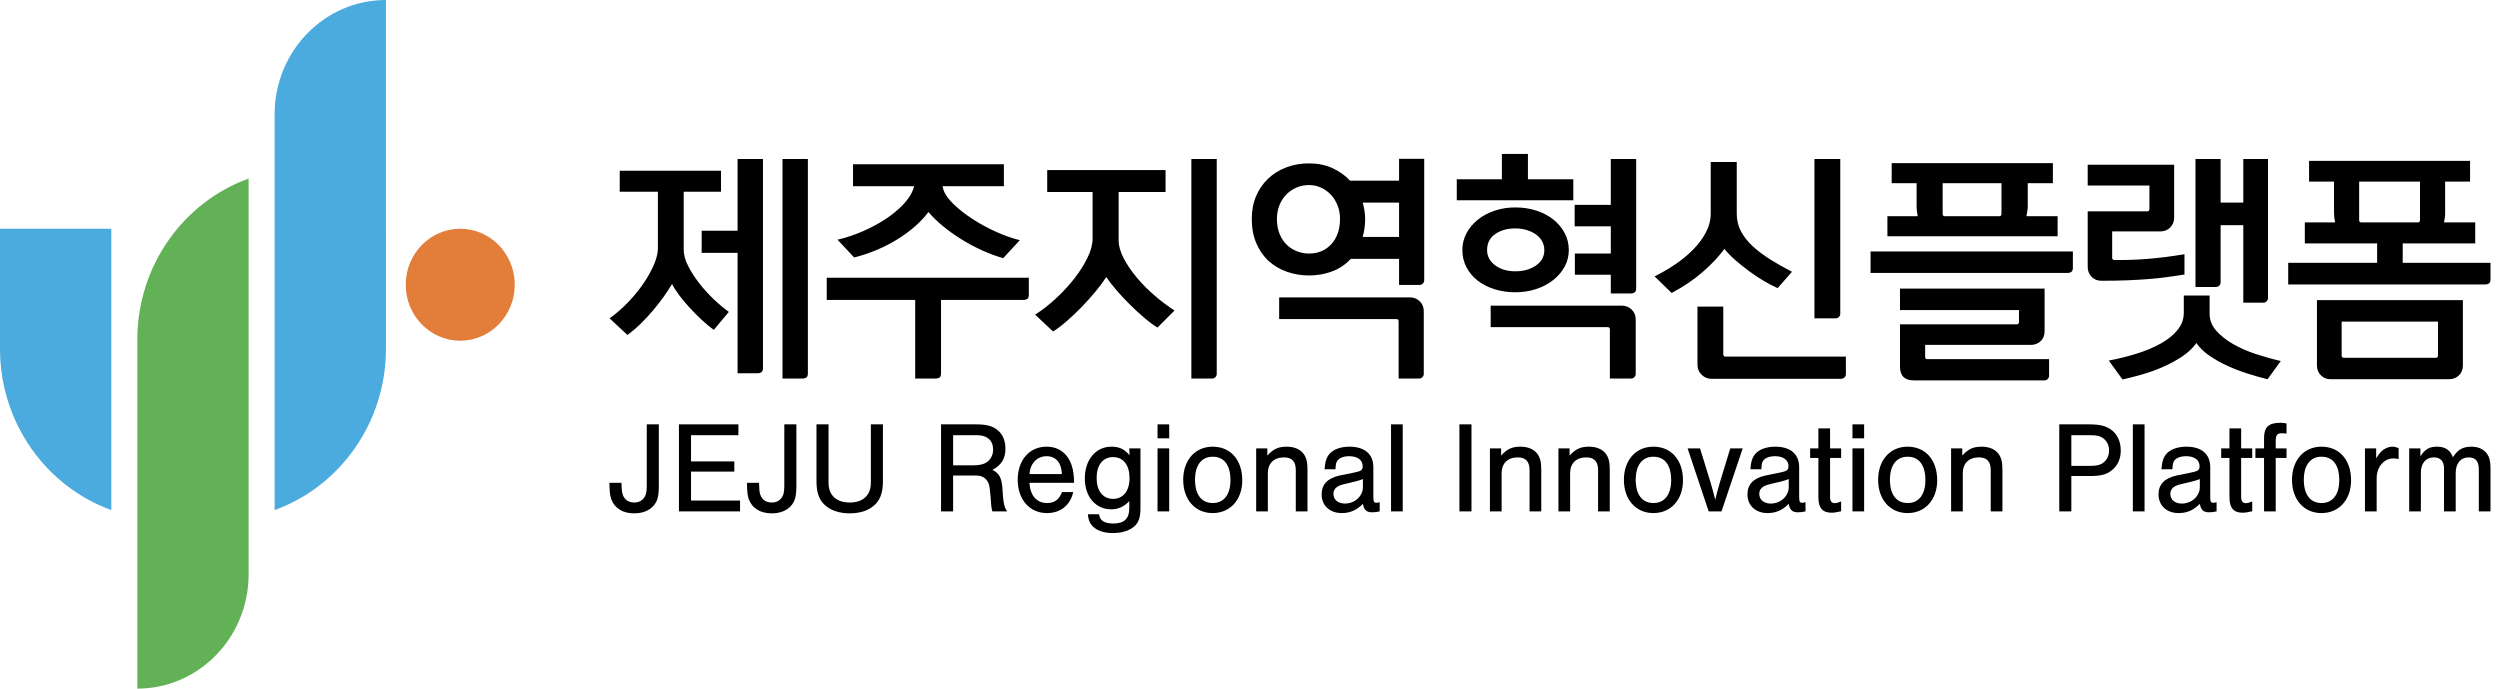
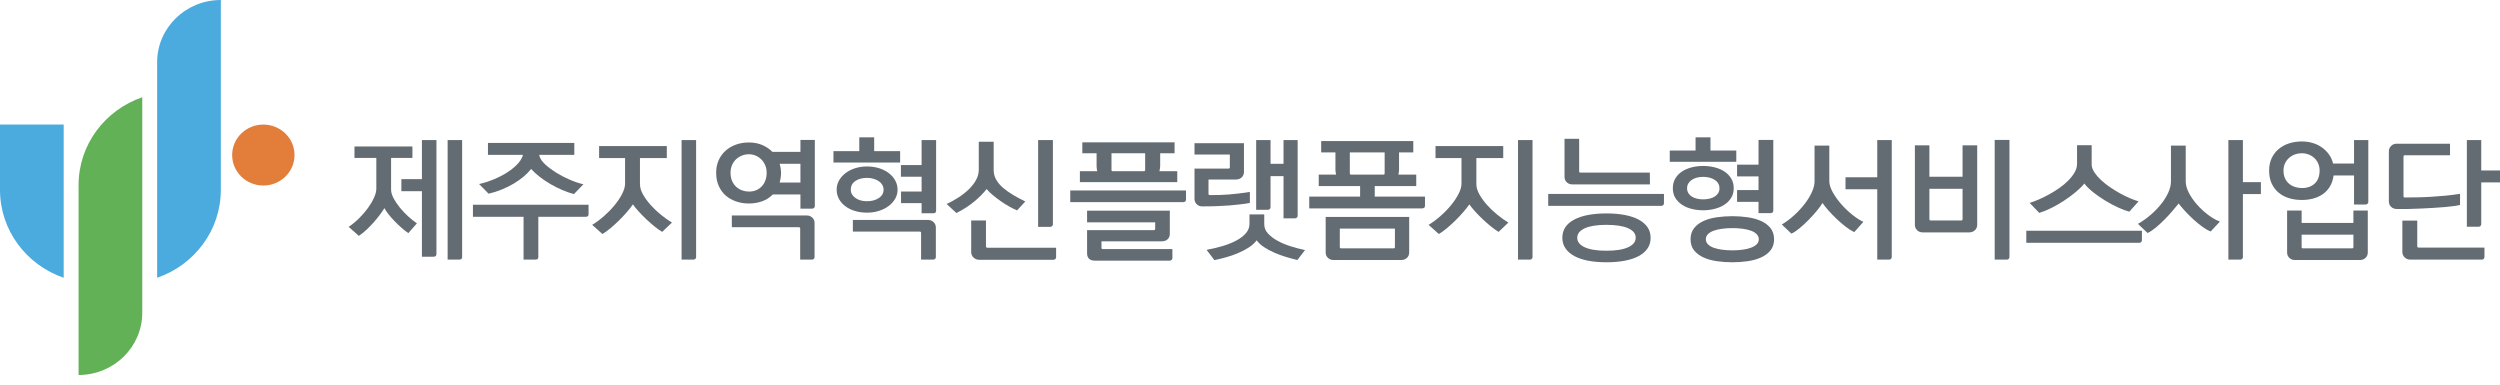
- <svg xmlns="http://www.w3.org/2000/svg" width="167" height="46" viewBox="0 0 167 46" fill="none">
-   <path d="M0 15.28V23.294C0 28.276 3.106 32.51 7.436 34.073V15.28H0Z" fill="#4BABDF" />
-   <path d="M25.78 0C21.674 0 18.344 3.42 18.344 7.638V34.073C22.675 32.51 25.781 28.276 25.781 23.294L25.78 0Z" fill="#4BABDF" />
-   <path d="M9.172 46C13.279 46 16.608 42.58 16.608 38.362V11.927C12.278 13.489 9.172 17.724 9.172 22.706L9.172 46Z" fill="#63B157" />
-   <path d="M30.744 22.759C32.755 22.759 34.385 21.085 34.385 19.02C34.385 16.954 32.755 15.28 30.744 15.28C28.733 15.28 27.103 16.954 27.103 19.02C27.103 21.085 28.733 22.759 30.744 22.759Z" fill="#E27E3A" />
-   <path d="M44.01 28.347V32.47C44.01 33.15 43.917 33.499 43.645 33.795C43.357 34.118 42.907 34.292 42.364 34.292C41.6 34.292 41.049 33.952 40.828 33.333C40.743 33.089 40.718 32.819 40.709 32.252H41.515C41.524 32.67 41.541 32.863 41.6 33.045C41.719 33.386 41.991 33.568 42.364 33.568C42.636 33.568 42.864 33.464 43 33.281C43.153 33.089 43.204 32.863 43.204 32.453V28.347H44.01Z" fill="black" />
-   <path d="M49.325 29.071H46.16V30.823H49.053V31.503H46.16V33.437H49.435V34.161H45.353V28.347H49.325V29.071Z" fill="black" />
-   <path d="M53.198 28.347V32.47C53.198 33.15 53.104 33.499 52.833 33.795C52.545 34.118 52.095 34.292 51.551 34.292C50.788 34.292 50.236 33.952 50.015 33.333C49.931 33.089 49.905 32.819 49.897 32.252H50.703C50.712 32.67 50.728 32.863 50.788 33.045C50.907 33.386 51.178 33.568 51.551 33.568C51.823 33.568 52.052 33.464 52.188 33.281C52.341 33.089 52.392 32.863 52.392 32.453V28.347H53.198Z" fill="black" />
-   <path d="M58.979 28.347V32.148C58.979 32.863 58.826 33.324 58.478 33.681C58.08 34.083 57.486 34.292 56.764 34.292C56.035 34.292 55.44 34.083 55.041 33.681C54.693 33.324 54.541 32.863 54.541 32.148V28.347H55.347V32.261C55.347 33.08 55.873 33.568 56.764 33.568C57.647 33.568 58.173 33.08 58.173 32.261V28.347H58.979Z" fill="black" />
-   <path d="M63.668 34.161H62.862V28.347H65.17C65.909 28.347 66.299 28.452 66.647 28.74C66.986 29.019 67.164 29.446 67.164 29.969C67.164 30.631 66.893 31.076 66.29 31.389C66.74 31.599 66.918 31.93 66.961 32.618L66.995 33.107C67.037 33.664 67.105 33.917 67.275 34.161H66.29C66.222 33.917 66.206 33.786 66.163 33.107L66.12 32.679C66.07 32.087 65.747 31.764 65.213 31.764H63.668V34.161ZM65.018 31.085C65.45 31.085 65.747 31.006 65.968 30.84C66.197 30.666 66.341 30.361 66.341 30.03C66.341 29.428 65.942 29.071 65.281 29.071H63.668V31.085H65.018Z" fill="black" />
-   <path d="M68.764 32.252C68.823 33.115 69.247 33.603 69.952 33.603C70.435 33.603 70.758 33.368 70.944 32.871H71.691C71.496 33.751 70.843 34.274 69.934 34.274C68.78 34.274 67.983 33.368 67.983 32.052C67.983 30.736 68.764 29.838 69.909 29.838C70.724 29.838 71.318 30.283 71.589 31.093C71.691 31.407 71.742 31.747 71.751 32.252H68.764ZM70.936 31.668C70.902 30.901 70.529 30.474 69.909 30.474C69.273 30.474 68.814 30.962 68.772 31.668H70.936Z" fill="black" />
-   <path d="M76.183 29.951V33.995C76.183 34.553 76.056 34.92 75.767 35.164C75.445 35.451 74.944 35.608 74.333 35.608C73.73 35.608 73.255 35.443 72.967 35.129C72.789 34.937 72.703 34.727 72.669 34.353H73.416C73.459 34.762 73.773 34.971 74.358 34.971C75.097 34.971 75.436 34.649 75.436 33.952V33.472C75.105 33.839 74.698 34.022 74.223 34.022C73.187 34.022 72.466 33.176 72.466 31.965C72.466 30.71 73.196 29.838 74.24 29.838C74.774 29.838 75.113 30.004 75.453 30.413L75.436 29.951H76.183ZM73.255 31.93C73.255 32.793 73.671 33.324 74.358 33.324C75.029 33.324 75.453 32.793 75.453 31.947C75.453 31.067 75.046 30.535 74.35 30.535C73.671 30.535 73.255 31.067 73.255 31.93Z" fill="black" />
-   <path d="M78.103 29.28H77.323V28.347H78.103V29.28ZM78.103 34.161H77.323V29.951H78.103V34.161Z" fill="black" />
-   <path d="M82.984 32.087C82.984 33.377 82.178 34.274 81.007 34.274C79.836 34.274 79.038 33.377 79.038 32.052C79.038 30.736 79.836 29.838 81.007 29.838C82.204 29.838 82.984 30.727 82.984 32.087ZM79.828 32.052C79.828 33.037 80.26 33.603 81.016 33.603C81.754 33.603 82.195 33.037 82.195 32.078C82.195 31.067 81.771 30.509 81.007 30.509C80.26 30.509 79.828 31.076 79.828 32.052Z" fill="black" />
-   <path d="M84.658 29.951V30.431C85.066 29.986 85.397 29.838 85.957 29.838C86.441 29.838 86.84 30.004 87.068 30.3C87.264 30.562 87.34 30.858 87.34 31.346V34.161H86.559V31.407C86.559 30.832 86.305 30.553 85.77 30.553C85.1 30.553 84.692 30.954 84.692 31.608V34.161H83.912V29.951H84.658Z" fill="black" />
-   <path d="M88.48 31.346C88.514 30.849 88.607 30.553 88.811 30.318C89.074 30.012 89.566 29.838 90.143 29.838C91.162 29.838 91.739 30.335 91.739 31.206V33.185C91.739 33.516 91.781 33.586 91.959 33.586C92.027 33.586 92.07 33.577 92.163 33.542V34.161C91.976 34.205 91.815 34.222 91.654 34.222C91.281 34.222 91.111 34.057 91.043 33.656C90.627 34.083 90.177 34.274 89.626 34.274C88.828 34.274 88.285 33.769 88.285 33.028C88.285 32.348 88.692 31.93 89.524 31.756L90.432 31.573C90.924 31.477 91.026 31.398 91.026 31.137C91.026 30.727 90.678 30.474 90.126 30.474C89.727 30.474 89.414 30.605 89.303 30.832C89.244 30.945 89.227 31.041 89.21 31.346H88.48ZM91.043 32C90.899 32.061 90.763 32.104 90.559 32.157L89.761 32.348C89.286 32.461 89.074 32.662 89.074 32.993C89.074 33.377 89.38 33.638 89.838 33.638C90.5 33.638 91.043 33.142 91.043 32.54V32Z" fill="black" />
-   <path d="M93.702 34.161H92.921V28.347H93.702V34.161Z" fill="black" />
-   <path d="M98.295 34.161H97.489V28.347H98.295V34.161Z" fill="black" />
-   <path d="M100.274 29.951V30.431C100.681 29.986 101.012 29.838 101.572 29.838C102.056 29.838 102.455 30.004 102.684 30.3C102.879 30.562 102.956 30.858 102.956 31.346V34.161H102.175V31.407C102.175 30.832 101.92 30.553 101.386 30.553C100.715 30.553 100.308 30.954 100.308 31.608V34.161H99.527V29.951H100.274Z" fill="black" />
-   <path d="M104.85 29.951V30.431C105.258 29.986 105.589 29.838 106.149 29.838C106.633 29.838 107.031 30.004 107.26 30.3C107.456 30.562 107.532 30.858 107.532 31.346V34.161H106.751V31.407C106.751 30.832 106.497 30.553 105.962 30.553C105.292 30.553 104.884 30.954 104.884 31.608V34.161H104.104V29.951H104.85Z" fill="black" />
-   <path d="M112.423 32.087C112.423 33.377 111.617 34.274 110.445 34.274C109.275 34.274 108.477 33.377 108.477 32.052C108.477 30.736 109.275 29.838 110.445 29.838C111.642 29.838 112.423 30.727 112.423 32.087ZM109.266 32.052C109.266 33.037 109.699 33.603 110.454 33.603C111.192 33.603 111.633 33.037 111.633 32.078C111.633 31.067 111.209 30.509 110.445 30.509C109.699 30.509 109.266 31.076 109.266 32.052Z" fill="black" />
-   <path d="M114.14 34.161L112.731 29.951H113.563L114.259 32.209C114.343 32.479 114.479 32.993 114.581 33.386C114.59 33.324 114.607 33.255 114.624 33.211L114.7 32.898C114.717 32.828 114.853 32.357 114.887 32.226L115.583 29.951H116.414L114.997 34.161H114.14Z" fill="black" />
-   <path d="M116.925 31.346C116.959 30.849 117.053 30.553 117.256 30.318C117.519 30.012 118.012 29.838 118.589 29.838C119.607 29.838 120.184 30.335 120.184 31.206V33.185C120.184 33.516 120.226 33.586 120.405 33.586C120.472 33.586 120.515 33.577 120.608 33.542V34.161C120.422 34.205 120.26 34.222 120.099 34.222C119.726 34.222 119.556 34.057 119.488 33.656C119.072 34.083 118.623 34.274 118.071 34.274C117.273 34.274 116.73 33.769 116.73 33.028C116.73 32.348 117.137 31.93 117.969 31.756L118.877 31.573C119.369 31.477 119.471 31.398 119.471 31.137C119.471 30.727 119.123 30.474 118.572 30.474C118.173 30.474 117.859 30.605 117.748 30.832C117.689 30.945 117.672 31.041 117.655 31.346H116.925ZM119.488 32C119.344 32.061 119.208 32.104 119.004 32.157L118.207 32.348C117.732 32.461 117.519 32.662 117.519 32.993C117.519 33.377 117.825 33.638 118.283 33.638C118.945 33.638 119.488 33.142 119.488 32.54V32Z" fill="black" />
-   <path d="M122.987 30.588H122.249V33.228C122.249 33.472 122.359 33.612 122.554 33.612C122.665 33.612 122.775 33.586 122.987 33.499V34.153C122.648 34.231 122.521 34.248 122.334 34.248C121.749 34.248 121.468 33.926 121.468 33.228V30.588H120.917V29.951H121.468V28.618H122.249V29.951H122.987V30.588Z" fill="black" />
-   <path d="M124.524 29.28H123.744V28.347H124.524V29.28ZM124.524 34.161H123.744V29.951H124.524V34.161Z" fill="black" />
-   <path d="M129.405 32.087C129.405 33.377 128.599 34.274 127.428 34.274C126.257 34.274 125.459 33.377 125.459 32.052C125.459 30.736 126.257 29.838 127.428 29.838C128.624 29.838 129.405 30.727 129.405 32.087ZM126.248 32.052C126.248 33.037 126.681 33.603 127.436 33.603C128.174 33.603 128.616 33.037 128.616 32.078C128.616 31.067 128.192 30.509 127.428 30.509C126.681 30.509 126.248 31.076 126.248 32.052Z" fill="black" />
-   <path d="M131.08 29.951V30.431C131.487 29.986 131.818 29.838 132.378 29.838C132.861 29.838 133.26 30.004 133.49 30.3C133.685 30.562 133.761 30.858 133.761 31.346V34.161H132.981V31.407C132.981 30.832 132.726 30.553 132.191 30.553C131.521 30.553 131.114 30.954 131.114 31.608V34.161H130.333V29.951H131.08Z" fill="black" />
-   <path d="M138.365 34.161H137.559V28.347H139.544C140.299 28.347 140.732 28.461 141.105 28.766C141.462 29.062 141.666 29.533 141.666 30.091C141.666 30.622 141.487 31.041 141.139 31.355C140.775 31.686 140.376 31.799 139.604 31.799H138.365V34.161ZM139.663 31.119C140.096 31.119 140.367 31.041 140.571 30.849C140.775 30.666 140.885 30.396 140.885 30.091C140.885 29.795 140.775 29.524 140.571 29.341C140.367 29.149 140.096 29.071 139.663 29.071H138.365V31.119H139.663Z" fill="black" />
-   <path d="M143.256 34.161H142.475V28.347H143.256V34.161Z" fill="black" />
-   <path d="M144.385 31.346C144.419 30.849 144.513 30.553 144.716 30.318C144.979 30.012 145.472 29.838 146.049 29.838C147.067 29.838 147.644 30.335 147.644 31.206V33.185C147.644 33.516 147.687 33.586 147.865 33.586C147.933 33.586 147.975 33.577 148.068 33.542V34.161C147.882 34.205 147.721 34.222 147.559 34.222C147.186 34.222 147.016 34.057 146.948 33.656C146.533 34.083 146.083 34.274 145.531 34.274C144.734 34.274 144.19 33.769 144.19 33.028C144.19 32.348 144.598 31.93 145.429 31.756L146.337 31.573C146.829 31.477 146.931 31.398 146.931 31.137C146.931 30.727 146.583 30.474 146.032 30.474C145.633 30.474 145.319 30.605 145.209 30.832C145.149 30.945 145.132 31.041 145.115 31.346H144.385ZM146.948 32C146.804 32.061 146.668 32.104 146.465 32.157L145.667 32.348C145.191 32.461 144.979 32.662 144.979 32.993C144.979 33.377 145.285 33.638 145.743 33.638C146.405 33.638 146.948 33.142 146.948 32.54V32Z" fill="black" />
-   <path d="M150.448 30.588H149.709V33.228C149.709 33.472 149.819 33.612 150.015 33.612C150.125 33.612 150.235 33.586 150.448 33.499V34.153C150.108 34.231 149.981 34.248 149.794 34.248C149.208 34.248 148.928 33.926 148.928 33.228V30.588H148.377V29.951H148.928V28.618H149.709V29.951H150.448V30.588Z" fill="black" />
-   <path d="M152.74 30.588H152.018V34.161H151.238V30.588H150.661V29.951H151.238V29.263C151.238 28.531 151.543 28.243 152.324 28.243C152.46 28.243 152.553 28.252 152.74 28.287V28.966C152.604 28.949 152.536 28.94 152.443 28.94C152.103 28.94 152.018 29.054 152.018 29.516V29.951H152.74V30.588Z" fill="black" />
-   <path d="M157.052 32.087C157.052 33.377 156.246 34.274 155.075 34.274C153.904 34.274 153.106 33.377 153.106 32.052C153.106 30.736 153.904 29.838 155.075 29.838C156.272 29.838 157.052 30.727 157.052 32.087ZM153.895 32.052C153.895 33.037 154.328 33.603 155.083 33.603C155.822 33.603 156.263 33.037 156.263 32.078C156.263 31.067 155.839 30.509 155.075 30.509C154.328 30.509 153.895 31.076 153.895 32.052Z" fill="black" />
-   <path d="M158.727 29.951V30.614C158.888 30.37 158.956 30.274 159.066 30.169C159.253 29.969 159.55 29.838 159.796 29.838C159.949 29.838 160.093 29.873 160.229 29.943V30.666C160.067 30.631 159.983 30.623 159.872 30.623C159.244 30.623 158.761 31.198 158.761 31.947V34.161H157.98V29.951H158.727Z" fill="black" />
-   <path d="M161.681 29.951V30.483C161.995 30.004 162.284 29.838 162.793 29.838C163.336 29.838 163.667 30.056 163.854 30.544C164.177 30.039 164.516 29.838 165.093 29.838C165.526 29.838 165.899 29.995 166.103 30.274C166.289 30.509 166.366 30.814 166.366 31.302V34.161H165.585V31.364C165.585 30.814 165.365 30.553 164.906 30.553C164.372 30.553 164.041 30.954 164.041 31.599V34.161H163.26V31.294C163.26 30.814 163.022 30.553 162.581 30.553C162.055 30.553 161.715 30.945 161.715 31.555V34.161H160.935V29.951H161.681Z" fill="black" />
-   <path d="M45.672 12.808V16.691C45.672 17.019 45.769 17.376 45.965 17.761C46.16 18.146 46.404 18.529 46.7 18.909C46.994 19.289 47.319 19.648 47.675 19.987C48.029 20.326 48.367 20.608 48.686 20.835L47.682 22.036C47.412 21.841 47.136 21.613 46.857 21.35C46.577 21.088 46.312 20.821 46.062 20.549C45.812 20.277 45.584 20.005 45.38 19.733C45.174 19.461 45.012 19.207 44.892 18.97C44.742 19.227 44.557 19.509 44.337 19.818C44.117 20.126 43.877 20.434 43.617 20.742C43.357 21.05 43.082 21.346 42.792 21.628C42.503 21.911 42.207 22.159 41.908 22.374L40.723 21.265C41.152 20.958 41.562 20.601 41.953 20.195C42.342 19.79 42.685 19.371 42.98 18.939C43.275 18.508 43.51 18.087 43.685 17.676C43.859 17.266 43.947 16.906 43.947 16.599V12.808H41.398V11.407H48.162V12.808H45.672ZM49.271 24.932V16.891H46.872V15.412H49.271V10.621H50.966V24.624C50.956 24.758 50.914 24.842 50.839 24.878C50.765 24.914 50.707 24.932 50.667 24.932H49.271ZM52.271 25.286V10.621H53.966V24.978C53.956 25.112 53.914 25.196 53.838 25.233C53.764 25.268 53.706 25.286 53.666 25.286H52.271Z" fill="black" />
-   <path d="M61.135 25.286V20.034H55.226V18.554H68.725V19.726C68.715 19.869 68.67 19.957 68.59 19.987C68.51 20.018 68.455 20.034 68.425 20.034H62.861V24.978C62.85 25.122 62.806 25.209 62.726 25.24C62.645 25.27 62.591 25.286 62.56 25.286H61.135ZM62.965 12.438L63.01 12.639C63.1 12.947 63.323 13.273 63.678 13.617C64.032 13.962 64.453 14.293 64.937 14.611C65.422 14.929 65.948 15.217 66.512 15.473C67.077 15.73 67.615 15.92 68.124 16.044L67.015 17.245C66.574 17.122 66.12 16.955 65.65 16.744C65.18 16.534 64.723 16.293 64.278 16.02C63.833 15.749 63.415 15.453 63.025 15.135C62.636 14.816 62.3 14.492 62.02 14.164C61.781 14.483 61.491 14.793 61.15 15.096C60.81 15.399 60.428 15.684 60.003 15.951C59.578 16.218 59.116 16.46 58.616 16.674C58.115 16.891 57.596 17.065 57.056 17.199L55.945 16.013C56.516 15.879 57.079 15.692 57.633 15.451C58.188 15.209 58.696 14.937 59.156 14.634C59.616 14.331 60.01 14.005 60.34 13.656C60.671 13.307 60.896 12.957 61.015 12.608L61.06 12.438H56.981V10.975H67.06V12.438H62.965Z" fill="black" />
-   <path d="M69.954 11.361H77.859V12.824H74.725V16.028C74.725 16.418 74.839 16.832 75.069 17.268C75.299 17.704 75.594 18.136 75.954 18.562C76.314 18.989 76.716 19.392 77.161 19.772C77.607 20.152 78.039 20.475 78.459 20.742L77.319 21.882C77.039 21.707 76.739 21.485 76.419 21.212C76.099 20.94 75.781 20.647 75.466 20.334C75.151 20.021 74.857 19.705 74.582 19.386C74.307 19.068 74.079 18.775 73.899 18.508C73.699 18.816 73.455 19.145 73.165 19.495C72.874 19.843 72.567 20.185 72.242 20.519C71.916 20.852 71.59 21.163 71.259 21.45C70.93 21.738 70.625 21.969 70.345 22.143L69.144 21.02C69.615 20.721 70.079 20.359 70.539 19.933C70.999 19.507 71.41 19.062 71.77 18.6C72.13 18.138 72.421 17.676 72.646 17.214C72.871 16.752 72.984 16.336 72.984 15.966V12.824H69.954V11.361ZM81.278 24.978C81.278 25.06 81.249 25.132 81.189 25.194C81.129 25.256 81.059 25.286 80.979 25.286H79.583V10.621H81.278V24.978Z" fill="black" />
-   <path d="M93.458 19.032V17.292H90.233C89.882 17.672 89.465 17.951 88.981 18.131C88.495 18.311 87.983 18.401 87.443 18.401C86.923 18.401 86.431 18.319 85.966 18.154C85.5 17.99 85.096 17.751 84.75 17.438C84.406 17.125 84.13 16.731 83.926 16.259C83.721 15.787 83.618 15.242 83.618 14.627C83.618 14.062 83.715 13.55 83.911 13.094C84.106 12.637 84.376 12.246 84.721 11.923C85.066 11.599 85.471 11.35 85.936 11.176C86.4 11.002 86.903 10.914 87.443 10.914C88.013 10.914 88.528 11.016 88.988 11.222C89.448 11.428 89.848 11.71 90.188 12.069H93.458V10.606H95.137V18.724C95.137 18.806 95.108 18.878 95.047 18.939C94.987 19.001 94.918 19.032 94.838 19.032H93.458ZM85.298 14.611C85.298 15.011 85.36 15.358 85.486 15.65C85.611 15.943 85.775 16.185 85.981 16.375C86.185 16.565 86.415 16.706 86.67 16.798C86.926 16.891 87.182 16.937 87.443 16.937C88.053 16.937 88.55 16.727 88.936 16.305C89.32 15.884 89.513 15.32 89.513 14.611C89.513 14.293 89.458 13.995 89.348 13.717C89.237 13.44 89.088 13.201 88.898 13.001C88.708 12.801 88.488 12.644 88.237 12.531C87.988 12.418 87.722 12.362 87.443 12.362C87.143 12.362 86.863 12.418 86.603 12.531C86.343 12.644 86.116 12.801 85.921 13.001C85.725 13.201 85.573 13.44 85.463 13.717C85.353 13.995 85.298 14.293 85.298 14.611ZM95.108 24.978C95.108 25.06 95.077 25.132 95.018 25.194C94.957 25.256 94.887 25.286 94.807 25.286H93.427V21.466C93.427 21.364 93.377 21.312 93.278 21.312H85.448V19.864H94.192C94.442 19.864 94.658 19.951 94.838 20.126C95.018 20.301 95.108 20.522 95.108 20.788V24.978ZM91.192 14.627C91.192 15.037 91.137 15.437 91.028 15.828H93.458V13.532H91.028C91.137 13.923 91.192 14.287 91.192 14.627Z" fill="black" />
-   <path d="M105.097 13.379H97.312V11.976H100.326V10.281H102.066V11.976H105.097V13.379ZM104.796 16.706C104.796 17.107 104.703 17.476 104.519 17.815C104.333 18.154 104.078 18.452 103.754 18.708C103.429 18.965 103.049 19.165 102.613 19.31C102.179 19.453 101.717 19.524 101.226 19.524C100.737 19.524 100.277 19.458 99.847 19.325C99.416 19.191 99.042 19.001 98.721 18.755C98.402 18.508 98.149 18.21 97.964 17.861C97.779 17.512 97.686 17.128 97.686 16.706C97.686 16.295 97.779 15.917 97.964 15.574C98.149 15.23 98.402 14.929 98.721 14.673C99.042 14.416 99.416 14.215 99.847 14.072C100.277 13.927 100.737 13.856 101.226 13.856C101.717 13.856 102.179 13.925 102.613 14.064C103.049 14.202 103.429 14.4 103.754 14.657C104.078 14.914 104.333 15.217 104.519 15.566C104.703 15.915 104.796 16.295 104.796 16.706ZM103.161 16.706C103.161 16.49 103.111 16.293 103.011 16.113C102.911 15.934 102.774 15.782 102.599 15.658C102.423 15.535 102.219 15.437 101.984 15.366C101.748 15.294 101.496 15.258 101.226 15.258C100.686 15.258 100.236 15.384 99.876 15.636C99.516 15.887 99.337 16.244 99.337 16.706C99.337 17.117 99.516 17.456 99.876 17.722C100.236 17.99 100.686 18.123 101.226 18.123C101.767 18.123 102.224 17.995 102.599 17.738C102.973 17.481 103.161 17.137 103.161 16.706ZM109.266 24.978C109.266 25.06 109.236 25.132 109.176 25.194C109.116 25.256 109.045 25.286 108.966 25.286H107.54V22.005C107.54 21.903 107.491 21.851 107.391 21.851H99.577V20.419H108.351C108.601 20.419 108.816 20.506 108.996 20.68C109.176 20.855 109.266 21.076 109.266 21.343V24.978ZM109.296 19.293C109.286 19.427 109.243 19.512 109.169 19.548C109.093 19.584 109.035 19.602 108.996 19.602H107.601V18.354H105.201V16.937H107.601V15.119H105.187V13.686H107.601V10.621H109.296V19.293Z" fill="black" />
-   <path d="M116.015 14.287C116.015 14.719 116.113 15.114 116.308 15.473C116.503 15.833 116.771 16.166 117.11 16.475C117.45 16.783 117.843 17.075 118.287 17.353C118.733 17.63 119.205 17.898 119.705 18.154L118.745 19.247C118.445 19.114 118.128 18.948 117.792 18.747C117.457 18.547 117.131 18.329 116.81 18.092C116.491 17.857 116.188 17.612 115.903 17.36C115.618 17.109 115.38 16.865 115.19 16.628C114.83 17.122 114.356 17.628 113.765 18.146C113.176 18.664 112.476 19.14 111.666 19.571L110.526 18.462C110.986 18.237 111.441 17.971 111.891 17.669C112.341 17.366 112.743 17.035 113.098 16.674C113.453 16.315 113.738 15.934 113.953 15.527C114.168 15.121 114.276 14.698 114.276 14.257V10.821H116.015V14.287ZM123.305 24.993C123.305 25.075 123.275 25.148 123.214 25.209C123.155 25.27 123.085 25.302 123.005 25.302H114.306C114.065 25.302 113.853 25.212 113.668 25.032C113.483 24.852 113.391 24.629 113.391 24.362V20.48H115.115V23.669C115.115 23.72 115.131 23.759 115.16 23.784C115.19 23.81 115.221 23.823 115.25 23.823H123.305V24.993ZM121.205 21.265V10.621H122.93V20.958C122.93 21.04 122.899 21.112 122.84 21.173C122.78 21.235 122.709 21.265 122.629 21.265H121.205Z" fill="black" />
-   <path d="M124.954 18.231V16.798H138.468V17.923C138.458 18.056 138.416 18.141 138.34 18.177C138.266 18.213 138.208 18.231 138.168 18.231H124.954ZM126.365 10.899H137.133V12.239H135.454V13.81C135.454 13.913 135.444 14.015 135.423 14.118C135.403 14.221 135.384 14.329 135.364 14.442H137.448V15.782H126.079V14.442H128.104C128.054 14.215 128.029 14 128.029 13.795V12.239H126.365V10.899ZM136.878 25.101C136.878 25.184 136.849 25.256 136.788 25.317C136.728 25.379 136.658 25.409 136.579 25.409H127.834C127.224 25.409 126.919 25.101 126.919 24.485V21.666H134.718C134.818 21.666 134.868 21.615 134.868 21.512V20.711H126.919V19.279H136.579V22.113C136.579 22.401 136.491 22.626 136.316 22.79C136.14 22.955 135.923 23.038 135.663 23.038H128.599V23.838C128.599 23.941 128.649 23.992 128.749 23.992H136.878V25.101ZM133.548 14.442C133.649 14.442 133.699 14.39 133.699 14.287V12.239H129.769V14.287C129.769 14.39 129.819 14.442 129.919 14.442H133.548Z" fill="black" />
-   <path d="M141.093 17.214C141.093 17.317 141.143 17.368 141.243 17.368C141.932 17.379 142.651 17.356 143.395 17.299C144.14 17.242 144.983 17.137 145.923 16.983V18.339C145.542 18.401 145.163 18.457 144.783 18.508C144.402 18.56 143.993 18.603 143.553 18.639C143.112 18.675 142.635 18.703 142.12 18.724C141.605 18.745 141.022 18.755 140.373 18.755C140.103 18.755 139.883 18.664 139.713 18.485C139.543 18.305 139.458 18.087 139.458 17.83V14.118H143.433C143.533 14.118 143.582 14.062 143.582 13.948V12.392H139.458V11.006H145.233V14.534C145.233 14.801 145.145 15.021 144.97 15.196C144.795 15.371 144.578 15.458 144.318 15.458H141.093V17.214ZM140.868 24.085C141.527 23.962 142.158 23.805 142.758 23.614C143.358 23.425 143.89 23.199 144.355 22.937C144.82 22.675 145.19 22.374 145.465 22.036C145.74 21.697 145.878 21.318 145.878 20.896V19.741H147.602V20.958C147.602 21.379 147.75 21.756 148.045 22.09C148.34 22.424 148.715 22.722 149.17 22.983C149.625 23.245 150.135 23.468 150.699 23.653C151.264 23.838 151.817 23.992 152.357 24.115L151.472 25.332C151.052 25.23 150.607 25.104 150.137 24.955C149.668 24.806 149.215 24.632 148.779 24.431C148.345 24.232 147.945 24.005 147.58 23.753C147.215 23.501 146.928 23.223 146.717 22.914C146.478 23.253 146.165 23.55 145.78 23.808C145.395 24.064 144.977 24.293 144.527 24.492C144.077 24.694 143.613 24.863 143.133 25.002C142.653 25.14 142.203 25.256 141.783 25.348L140.868 24.085ZM148.337 18.863C148.337 18.945 148.308 19.016 148.248 19.078C148.187 19.14 148.118 19.171 148.038 19.171H146.658V10.621H148.337V13.532H149.852V10.621H151.502V19.91C151.502 19.992 151.472 20.064 151.412 20.126C151.352 20.188 151.282 20.218 151.202 20.218H149.852V15.042H148.337V18.863Z" fill="black" />
-   <path d="M153.962 16.259V14.858H155.986C155.937 14.631 155.912 14.421 155.912 14.226V12.131H154.246V10.744H165.001V12.131H163.335V14.241C163.335 14.344 163.328 14.444 163.314 14.542C163.298 14.639 163.281 14.744 163.261 14.858H165.345V16.259H160.501V17.553H166.366V18.693C166.355 18.827 166.313 18.912 166.238 18.948C166.163 18.983 166.106 19.001 166.065 19.001H152.852V17.553H158.792V16.259H153.962ZM154.772 20.049H164.521V24.408C164.521 24.686 164.431 24.909 164.251 25.078C164.071 25.248 163.856 25.332 163.606 25.332H155.687C155.426 25.332 155.209 25.245 155.034 25.071C154.859 24.896 154.772 24.675 154.772 24.408V20.049ZM156.422 21.482V23.746C156.422 23.849 156.471 23.9 156.571 23.9H162.706C162.806 23.9 162.857 23.849 162.857 23.746V21.482H156.422ZM161.506 14.858C161.606 14.858 161.656 14.806 161.656 14.703V12.131H157.591V14.703C157.591 14.806 157.641 14.858 157.742 14.858H161.506Z" fill="black" />
+ <svg xmlns="http://www.w3.org/2000/svg" width="260" height="40" viewBox="0 0 260 40" fill="none">
+   <path d="M0 12.955V19.749C0 23.973 2.767 27.563 6.624 28.888V12.955H0Z" fill="#4BABDF" />
+   <path d="M22.966 0C19.307 0 16.341 2.899 16.341 6.475V28.888C20.199 27.563 22.966 23.973 22.966 19.749L22.966 0Z" fill="#4BABDF" />
+   <path d="M8.171 39C11.829 39 14.795 36.101 14.795 32.525V10.112C10.937 11.437 8.171 15.027 8.171 19.251L8.171 39Z" fill="#63B157" />
+   <path d="M27.387 19.296C29.179 19.296 30.631 17.876 30.631 16.125C30.631 14.374 29.179 12.955 27.387 12.955C25.596 12.955 24.144 14.374 24.144 16.125C24.144 17.876 25.596 19.296 27.387 19.296Z" fill="#E27E3A" />
+   <path d="M40.673 16.422V19.714C40.673 19.993 40.76 20.295 40.934 20.622C41.108 20.948 41.326 21.272 41.589 21.595C41.852 21.917 42.141 22.221 42.457 22.509C42.773 22.796 43.074 23.036 43.359 23.228L42.464 24.246C42.224 24.081 41.978 23.887 41.729 23.665C41.48 23.443 41.243 23.217 41.021 22.985C40.798 22.755 40.595 22.524 40.413 22.293C40.23 22.063 40.086 21.848 39.979 21.647C39.845 21.865 39.68 22.104 39.484 22.365C39.288 22.627 39.074 22.888 38.843 23.149C38.611 23.41 38.366 23.661 38.108 23.9C37.849 24.14 37.587 24.351 37.319 24.534L36.264 23.593C36.647 23.332 37.012 23.03 37.359 22.686C37.707 22.342 38.012 21.987 38.275 21.621C38.538 21.255 38.747 20.898 38.903 20.55C39.059 20.202 39.137 19.896 39.137 19.635V16.422H36.865V15.234H42.892V16.422H40.673ZM43.88 26.701V19.884H41.742V18.63H43.88V14.568H45.39V26.44C45.381 26.554 45.344 26.625 45.277 26.656C45.21 26.686 45.159 26.701 45.123 26.701H43.88ZM46.553 27.002V14.568H48.063V26.741C48.054 26.854 48.016 26.926 47.949 26.957C47.882 26.987 47.831 27.002 47.795 27.002H46.553Z" fill="#646C73" />
+   <path d="M54.45 27.002V22.548H49.185V21.294H61.211V22.287C61.202 22.409 61.162 22.483 61.091 22.509C61.019 22.535 60.971 22.548 60.944 22.548H55.986V26.741C55.977 26.863 55.937 26.937 55.866 26.963C55.795 26.989 55.746 27.002 55.719 27.002H54.45ZM56.08 16.108L56.12 16.279C56.2 16.54 56.398 16.816 56.715 17.108C57.031 17.4 57.405 17.68 57.837 17.951C58.269 18.221 58.737 18.464 59.24 18.682C59.743 18.9 60.222 19.061 60.677 19.165L59.688 20.184C59.296 20.08 58.89 19.938 58.472 19.759C58.053 19.581 57.645 19.377 57.249 19.145C56.853 18.915 56.481 18.664 56.133 18.394C55.786 18.125 55.487 17.851 55.238 17.572C55.024 17.842 54.766 18.105 54.463 18.362C54.16 18.619 53.819 18.86 53.441 19.087C53.062 19.314 52.65 19.518 52.205 19.701C51.759 19.884 51.296 20.032 50.815 20.145L49.826 19.139C50.334 19.026 50.835 18.867 51.33 18.662C51.824 18.458 52.276 18.227 52.686 17.97C53.096 17.713 53.448 17.437 53.742 17.14C54.035 16.845 54.236 16.549 54.343 16.252L54.383 16.108H50.748V14.868H59.728V16.108H56.08Z" fill="#646C73" />
+   <path d="M62.307 15.194H69.349V16.436H66.556V19.152C66.556 19.483 66.658 19.833 66.863 20.204C67.068 20.573 67.331 20.94 67.652 21.301C67.972 21.662 68.331 22.004 68.727 22.326C69.124 22.648 69.509 22.922 69.883 23.149L68.868 24.116C68.618 23.968 68.351 23.778 68.066 23.547C67.781 23.317 67.498 23.069 67.217 22.803C66.937 22.538 66.674 22.27 66.429 22C66.184 21.73 65.981 21.481 65.821 21.255C65.643 21.517 65.424 21.795 65.166 22.091C64.908 22.387 64.634 22.677 64.344 22.96C64.055 23.243 63.763 23.506 63.469 23.75C63.175 23.994 62.903 24.19 62.654 24.338L61.585 23.384C62.004 23.131 62.418 22.825 62.828 22.463C63.237 22.102 63.603 21.726 63.924 21.333C64.244 20.942 64.505 20.55 64.705 20.158C64.906 19.766 65.006 19.413 65.006 19.1V16.436H62.307V15.194ZM72.395 26.741C72.395 26.811 72.368 26.872 72.315 26.924C72.262 26.976 72.199 27.002 72.128 27.002H70.885V14.568H72.395V26.741Z" fill="#646C73" />
+   <path d="M83.245 21.699V20.223H80.372C80.061 20.546 79.689 20.783 79.257 20.935C78.824 21.088 78.368 21.164 77.887 21.164C77.424 21.164 76.985 21.094 76.571 20.955C76.157 20.816 75.796 20.613 75.488 20.348C75.181 20.082 74.936 19.748 74.754 19.348C74.571 18.948 74.48 18.486 74.48 17.963C74.48 17.484 74.567 17.052 74.74 16.664C74.914 16.277 75.154 15.946 75.462 15.671C75.769 15.397 76.13 15.186 76.544 15.038C76.958 14.89 77.406 14.816 77.887 14.816C78.395 14.816 78.853 14.903 79.263 15.077C79.673 15.251 80.029 15.49 80.332 15.795H83.245V14.554H84.742V21.438C84.742 21.508 84.715 21.569 84.662 21.621C84.608 21.673 84.546 21.699 84.475 21.699H83.245ZM75.976 17.951C75.976 18.29 76.032 18.584 76.143 18.832C76.254 19.08 76.401 19.285 76.584 19.446C76.767 19.607 76.972 19.727 77.199 19.805C77.426 19.884 77.655 19.923 77.887 19.923C78.43 19.923 78.874 19.744 79.216 19.387C79.559 19.03 79.731 18.551 79.731 17.951C79.731 17.68 79.682 17.428 79.584 17.193C79.486 16.958 79.352 16.755 79.183 16.585C79.014 16.416 78.818 16.283 78.595 16.187C78.372 16.091 78.136 16.043 77.887 16.043C77.62 16.043 77.37 16.091 77.139 16.187C76.907 16.283 76.704 16.416 76.531 16.585C76.357 16.755 76.221 16.958 76.123 17.193C76.025 17.428 75.976 17.68 75.976 17.951ZM84.715 26.741C84.715 26.811 84.688 26.872 84.635 26.924C84.582 26.976 84.519 27.002 84.448 27.002H83.219V23.763C83.219 23.676 83.174 23.632 83.085 23.632H76.11V22.405H83.9C84.123 22.405 84.314 22.479 84.475 22.627C84.635 22.774 84.715 22.962 84.715 23.188V26.741ZM81.228 17.963C81.228 18.312 81.179 18.651 81.081 18.983H83.245V17.036H81.081C81.179 17.367 81.228 17.676 81.228 17.963Z" fill="#646C73" />
+   <path d="M93.615 16.906H86.679V15.717H89.365V14.28H90.915V15.717H93.615V16.906ZM93.347 19.727C93.347 20.067 93.265 20.38 93.1 20.667C92.935 20.955 92.708 21.207 92.418 21.425C92.129 21.643 91.79 21.812 91.403 21.934C91.016 22.057 90.603 22.117 90.167 22.117C89.73 22.117 89.32 22.061 88.938 21.947C88.554 21.834 88.22 21.673 87.936 21.464C87.65 21.255 87.425 21.002 87.261 20.706C87.096 20.411 87.013 20.084 87.013 19.727C87.013 19.379 87.096 19.058 87.261 18.767C87.425 18.475 87.65 18.221 87.936 18.003C88.22 17.785 88.554 17.615 88.938 17.493C89.32 17.372 89.73 17.311 90.167 17.311C90.603 17.311 91.016 17.369 91.403 17.486C91.79 17.605 92.129 17.772 92.418 17.99C92.708 18.208 92.935 18.464 93.1 18.761C93.265 19.056 93.347 19.379 93.347 19.727ZM91.891 19.727C91.891 19.544 91.846 19.377 91.757 19.224C91.668 19.072 91.545 18.943 91.39 18.839C91.234 18.734 91.051 18.651 90.842 18.59C90.632 18.53 90.407 18.499 90.167 18.499C89.686 18.499 89.285 18.606 88.964 18.819C88.644 19.033 88.483 19.335 88.483 19.727C88.483 20.076 88.644 20.363 88.964 20.589C89.285 20.816 89.686 20.928 90.167 20.928C90.648 20.928 91.056 20.82 91.39 20.602C91.724 20.384 91.891 20.093 91.891 19.727ZM97.329 26.741C97.329 26.811 97.302 26.872 97.249 26.924C97.195 26.976 97.133 27.002 97.062 27.002H95.793V24.22C95.793 24.133 95.748 24.089 95.659 24.089H88.697V22.875H96.514C96.737 22.875 96.928 22.949 97.089 23.097C97.249 23.245 97.329 23.432 97.329 23.659V26.741ZM97.356 21.921C97.347 22.034 97.309 22.106 97.242 22.137C97.175 22.167 97.124 22.182 97.089 22.182H95.846V21.124H93.708V19.923H95.846V18.381H93.695V17.167H95.846V14.568H97.356V21.921Z" fill="#646C73" />
+   <path d="M103.342 17.676C103.342 18.042 103.429 18.377 103.603 18.682C103.776 18.986 104.014 19.27 104.317 19.531C104.62 19.792 104.97 20.04 105.366 20.276C105.763 20.51 106.184 20.737 106.629 20.955L105.774 21.882C105.507 21.769 105.224 21.627 104.925 21.457C104.627 21.288 104.335 21.103 104.05 20.903C103.765 20.702 103.496 20.495 103.242 20.282C102.988 20.069 102.776 19.862 102.607 19.662C102.286 20.08 101.863 20.508 101.338 20.948C100.812 21.388 100.189 21.791 99.467 22.156L98.451 21.216C98.861 21.025 99.266 20.8 99.667 20.543C100.068 20.287 100.427 20.006 100.743 19.701C101.059 19.396 101.313 19.072 101.505 18.727C101.696 18.384 101.792 18.024 101.792 17.65V14.737H103.342V17.676ZM109.836 26.754C109.836 26.824 109.809 26.885 109.756 26.937C109.702 26.989 109.64 27.016 109.569 27.016H101.819C101.605 27.016 101.415 26.939 101.251 26.787C101.086 26.634 101.004 26.445 101.004 26.218V22.927H102.54V25.631C102.54 25.674 102.554 25.707 102.58 25.729C102.607 25.75 102.634 25.761 102.66 25.761H109.836V26.754ZM107.965 23.593V14.568H109.502V23.332C109.502 23.401 109.475 23.462 109.422 23.515C109.368 23.567 109.306 23.593 109.235 23.593H107.965Z" fill="#646C73" />
+   <path d="M111.306 21.02V19.805H123.345V20.759C123.336 20.872 123.298 20.944 123.231 20.974C123.165 21.005 123.113 21.02 123.078 21.02H111.306ZM112.562 14.802H122.156V15.939H120.659V17.271C120.659 17.358 120.65 17.446 120.633 17.533C120.615 17.619 120.597 17.711 120.579 17.807H122.436V18.943H112.308V17.807H114.112C114.067 17.615 114.045 17.432 114.045 17.259V15.939H112.562V14.802ZM121.929 26.845C121.929 26.915 121.902 26.976 121.849 27.029C121.795 27.081 121.733 27.107 121.661 27.107H113.871C113.328 27.107 113.056 26.845 113.056 26.323V23.933H120.004C120.094 23.933 120.138 23.889 120.138 23.802V23.123H113.056V21.908H121.661V24.311C121.661 24.555 121.583 24.747 121.428 24.887C121.272 25.026 121.078 25.096 120.846 25.096H114.553V25.775C114.553 25.861 114.597 25.905 114.686 25.905H121.929V26.845ZM118.962 17.807C119.051 17.807 119.096 17.763 119.096 17.676V15.939H115.595V17.676C115.595 17.763 115.639 17.807 115.729 17.807H118.962Z" fill="#646C73" />
+   <path d="M125.683 20.158C125.683 20.245 125.728 20.288 125.817 20.288C126.432 20.297 127.071 20.278 127.735 20.23C128.398 20.182 129.149 20.093 129.986 19.962V21.111C129.647 21.164 129.309 21.211 128.971 21.255C128.632 21.299 128.267 21.335 127.875 21.366C127.483 21.396 127.057 21.421 126.599 21.438C126.14 21.456 125.621 21.464 125.042 21.464C124.802 21.464 124.606 21.388 124.454 21.236C124.303 21.083 124.227 20.898 124.227 20.681V17.533H127.768C127.857 17.533 127.902 17.484 127.902 17.389V16.07H124.227V14.894H129.372V17.885C129.372 18.112 129.293 18.299 129.138 18.447C128.982 18.595 128.788 18.669 128.556 18.669H125.683V20.158ZM125.483 25.984C126.071 25.879 126.632 25.746 127.167 25.585C127.701 25.424 128.176 25.233 128.59 25.01C129.004 24.788 129.334 24.534 129.579 24.246C129.824 23.959 129.946 23.637 129.946 23.28V22.3H131.483V23.332C131.483 23.689 131.614 24.009 131.877 24.292C132.14 24.575 132.474 24.828 132.879 25.049C133.284 25.271 133.739 25.461 134.242 25.618C134.745 25.775 135.238 25.905 135.719 26.009L134.93 27.041C134.556 26.954 134.159 26.847 133.741 26.721C133.322 26.595 132.919 26.447 132.532 26.277C132.144 26.108 131.788 25.916 131.463 25.703C131.137 25.489 130.882 25.252 130.694 24.991C130.48 25.278 130.202 25.53 129.859 25.748C129.516 25.966 129.144 26.16 128.743 26.33C128.343 26.499 127.928 26.643 127.501 26.761C127.073 26.878 126.672 26.976 126.298 27.054L125.483 25.984ZM132.137 21.555C132.137 21.625 132.111 21.686 132.057 21.738C132.004 21.791 131.941 21.817 131.87 21.817H130.641V14.568H132.137V17.036H133.487V14.568H134.957V22.443C134.957 22.513 134.93 22.574 134.877 22.627C134.823 22.679 134.761 22.705 134.69 22.705H133.487V18.316H132.137V21.555Z" fill="#646C73" />
+   <path d="M137.148 19.348V18.16H138.952C138.907 17.968 138.885 17.79 138.885 17.624V15.847H137.402V14.672H146.983V15.847H145.5V17.637C145.5 17.724 145.493 17.809 145.48 17.892C145.466 17.974 145.451 18.064 145.433 18.16H147.29V19.348H142.974V20.445H148.199V21.412C148.19 21.525 148.152 21.597 148.085 21.627C148.018 21.658 147.967 21.673 147.932 21.673H136.159V20.445H141.451V19.348H137.148ZM137.87 22.561H146.555V26.258C146.555 26.492 146.475 26.683 146.315 26.826C146.154 26.97 145.963 27.041 145.74 27.041H138.685C138.453 27.041 138.259 26.967 138.104 26.82C137.948 26.671 137.87 26.484 137.87 26.258V22.561ZM139.34 23.776V25.696C139.34 25.783 139.384 25.827 139.473 25.827H144.938C145.027 25.827 145.072 25.783 145.072 25.696V23.776H139.34ZM143.869 18.16C143.958 18.16 144.003 18.116 144.003 18.029V15.847H140.382V18.029C140.382 18.116 140.426 18.16 140.515 18.16H143.869Z" fill="#646C73" />
+   <path d="M149.294 15.194H156.336V16.436H153.543V19.152C153.543 19.483 153.646 19.833 153.851 20.204C154.056 20.573 154.319 20.94 154.639 21.301C154.96 21.662 155.318 22.004 155.715 22.326C156.111 22.648 156.497 22.922 156.871 23.149L155.855 24.116C155.606 23.968 155.338 23.778 155.053 23.547C154.768 23.317 154.485 23.069 154.205 22.803C153.924 22.538 153.661 22.27 153.417 22C153.171 21.73 152.969 21.481 152.809 21.255C152.63 21.517 152.412 21.795 152.154 22.091C151.895 22.387 151.621 22.677 151.332 22.96C151.042 23.243 150.751 23.506 150.457 23.75C150.163 23.994 149.891 24.19 149.642 24.338L148.573 23.384C148.991 23.131 149.406 22.825 149.815 22.463C150.225 22.102 150.59 21.726 150.911 21.333C151.232 20.942 151.492 20.55 151.693 20.158C151.893 19.766 151.994 19.413 151.994 19.1V16.436H149.294V15.194ZM159.383 26.741C159.383 26.811 159.356 26.872 159.303 26.924C159.249 26.976 159.187 27.002 159.116 27.002H157.873V14.568H159.383V26.741Z" fill="#646C73" />
+   <path d="M173.052 20.171V21.151C173.052 21.22 173.026 21.281 172.972 21.333C172.919 21.386 172.856 21.412 172.785 21.412H161.013V20.171H173.052ZM171.663 24.756C171.663 25.165 171.556 25.526 171.342 25.84C171.128 26.153 170.823 26.416 170.427 26.63C170.03 26.843 169.549 27.004 168.984 27.113C168.418 27.222 167.783 27.277 167.079 27.277C166.367 27.277 165.728 27.222 165.162 27.113C164.596 27.004 164.115 26.841 163.719 26.623C163.322 26.406 163.017 26.138 162.804 25.82C162.59 25.502 162.483 25.139 162.483 24.729C162.483 23.911 162.888 23.284 163.699 22.848C164.509 22.413 165.636 22.196 167.079 22.196C167.783 22.196 168.418 22.25 168.984 22.359C169.549 22.468 170.03 22.629 170.427 22.842C170.823 23.055 171.128 23.319 171.342 23.632C171.556 23.945 171.663 24.307 171.663 24.716V24.756ZM163.525 19.178C163.293 19.178 163.1 19.105 162.944 18.956C162.788 18.808 162.71 18.621 162.71 18.394V14.437H164.233V17.82C164.233 17.907 164.278 17.951 164.367 17.951H171.583L171.596 19.178H163.525ZM164.033 24.729C164.033 25.148 164.293 25.476 164.814 25.716C165.336 25.955 166.082 26.075 167.053 26.075C168.041 26.075 168.799 25.955 169.324 25.716C169.85 25.476 170.113 25.143 170.113 24.716C170.113 24.298 169.85 23.972 169.324 23.736C168.799 23.502 168.041 23.384 167.053 23.384C166.082 23.384 165.336 23.504 164.814 23.743C164.293 23.983 164.033 24.311 164.033 24.729Z" fill="#646C73" />
+   <path d="M180.575 16.827H173.654V15.652H176.339V14.28H177.889V15.652H180.575V16.827ZM180.308 19.583C180.308 19.966 180.216 20.301 180.034 20.589C179.851 20.876 179.613 21.114 179.319 21.301C179.025 21.488 178.686 21.63 178.304 21.726C177.921 21.821 177.529 21.869 177.128 21.869C176.727 21.869 176.337 21.823 175.959 21.732C175.58 21.64 175.244 21.499 174.95 21.308C174.656 21.116 174.42 20.879 174.241 20.595C174.063 20.312 173.974 19.975 173.974 19.583C173.974 19.191 174.061 18.849 174.235 18.558C174.408 18.266 174.642 18.024 174.936 17.833C175.23 17.641 175.566 17.498 175.945 17.402C176.324 17.306 176.718 17.259 177.128 17.259C177.537 17.259 177.934 17.306 178.317 17.402C178.7 17.498 179.039 17.641 179.333 17.833C179.626 18.024 179.862 18.266 180.041 18.558C180.219 18.849 180.308 19.191 180.308 19.583ZM178.825 19.583C178.825 19.392 178.78 19.222 178.691 19.074C178.602 18.925 178.479 18.802 178.324 18.702C178.168 18.601 177.987 18.525 177.782 18.473C177.578 18.421 177.359 18.394 177.128 18.394C176.896 18.394 176.68 18.421 176.48 18.473C176.279 18.525 176.103 18.601 175.952 18.702C175.8 18.802 175.68 18.925 175.591 19.074C175.502 19.222 175.457 19.392 175.457 19.583C175.457 19.775 175.502 19.942 175.591 20.086C175.68 20.23 175.8 20.35 175.952 20.445C176.103 20.541 176.279 20.613 176.48 20.661C176.68 20.709 176.896 20.733 177.128 20.733C177.359 20.733 177.578 20.709 177.782 20.661C177.987 20.613 178.168 20.541 178.324 20.445C178.479 20.35 178.602 20.23 178.691 20.086C178.78 19.942 178.825 19.775 178.825 19.583ZM184.504 24.887C184.504 25.348 184.379 25.733 184.13 26.042C183.88 26.351 183.55 26.597 183.141 26.78C182.731 26.963 182.268 27.092 181.751 27.166C181.234 27.239 180.704 27.277 180.161 27.277C179.617 27.277 179.085 27.239 178.564 27.166C178.043 27.092 177.58 26.963 177.174 26.78C176.769 26.597 176.442 26.353 176.192 26.049C175.943 25.744 175.818 25.357 175.818 24.887C175.818 24.416 175.943 24.026 176.192 23.717C176.442 23.408 176.769 23.162 177.174 22.979C177.58 22.796 178.043 22.668 178.564 22.594C179.085 22.52 179.617 22.483 180.161 22.483C180.704 22.483 181.234 22.52 181.751 22.594C182.268 22.668 182.731 22.796 183.141 22.979C183.55 23.162 183.88 23.408 184.13 23.717C184.379 24.026 184.504 24.416 184.504 24.887ZM182.914 24.887C182.914 24.677 182.84 24.499 182.693 24.351C182.546 24.203 182.348 24.083 182.098 23.992C181.849 23.9 181.557 23.833 181.223 23.789C180.889 23.745 180.54 23.724 180.174 23.724C179.8 23.724 179.446 23.745 179.112 23.789C178.778 23.833 178.484 23.9 178.23 23.992C177.976 24.083 177.776 24.203 177.629 24.351C177.482 24.499 177.408 24.677 177.408 24.887C177.408 25.087 177.482 25.26 177.629 25.409C177.776 25.557 177.976 25.676 178.23 25.768C178.484 25.86 178.778 25.927 179.112 25.97C179.446 26.014 179.8 26.036 180.174 26.036C180.531 26.036 180.876 26.014 181.21 25.97C181.544 25.927 181.836 25.86 182.085 25.768C182.334 25.676 182.535 25.559 182.686 25.415C182.838 25.271 182.914 25.096 182.914 24.887ZM184.423 21.908C184.415 22.021 184.377 22.093 184.31 22.124C184.243 22.154 184.192 22.169 184.156 22.169H182.887V20.994H180.655V19.766H182.887V18.342H180.655V17.128H182.887V14.554H184.423V21.908Z" fill="#646C73" />
+   <path d="M190.249 18.839C190.249 19.178 190.367 19.561 190.603 19.988C190.839 20.415 191.136 20.831 191.492 21.236C191.848 21.64 192.234 22.009 192.648 22.339C193.062 22.67 193.443 22.914 193.79 23.071L192.841 24.142C192.565 24.011 192.267 23.822 191.946 23.574C191.626 23.325 191.314 23.057 191.011 22.77C190.708 22.483 190.425 22.191 190.162 21.895C189.9 21.599 189.692 21.338 189.541 21.111C189.407 21.338 189.209 21.61 188.946 21.928C188.684 22.246 188.399 22.561 188.091 22.875C187.784 23.188 187.472 23.475 187.156 23.736C186.84 23.998 186.557 24.186 186.307 24.298L185.305 23.345C185.751 23.084 186.178 22.766 186.588 22.391C186.998 22.017 187.361 21.625 187.677 21.216C187.993 20.807 188.245 20.398 188.432 19.988C188.619 19.579 188.713 19.209 188.713 18.878V15.142H190.249V18.839ZM196.743 26.741C196.743 26.811 196.717 26.872 196.663 26.924C196.61 26.976 196.547 27.002 196.476 27.002H195.233V19.687H191.933V18.434H195.233V14.568H196.743V26.741Z" fill="#646C73" />
+   <path d="M205.629 23.384C205.629 23.61 205.549 23.798 205.389 23.945C205.228 24.094 205.037 24.168 204.814 24.168H199.964C199.723 24.168 199.527 24.091 199.376 23.939C199.224 23.787 199.148 23.602 199.148 23.384V15.116H200.658V18.381H204.106V15.116H205.629V23.384ZM204.106 19.635H200.658V22.796C200.658 22.884 200.703 22.927 200.792 22.927H203.972C204.061 22.927 204.106 22.884 204.106 22.796V19.635ZM207.447 27.002V14.554H208.983V26.741C208.983 26.811 208.957 26.872 208.903 26.924C208.85 26.976 208.787 27.002 208.716 27.002H207.447Z" fill="#646C73" />
+   <path d="M222.76 23.998V24.991C222.76 25.06 222.733 25.121 222.679 25.174C222.626 25.226 222.564 25.252 222.492 25.252H210.734V23.998H222.76ZM216.012 15.103H217.535V17.193C217.562 17.446 217.664 17.702 217.842 17.963C218.02 18.225 218.245 18.482 218.517 18.734C218.789 18.986 219.094 19.229 219.432 19.459C219.771 19.69 220.116 19.903 220.468 20.099C220.82 20.295 221.165 20.465 221.504 20.609C221.842 20.752 222.145 20.863 222.412 20.942L221.45 22.012C221.111 21.926 220.72 21.78 220.274 21.575C219.829 21.371 219.381 21.131 218.931 20.856C218.482 20.582 218.063 20.291 217.675 19.982C217.288 19.672 216.987 19.374 216.773 19.087C216.542 19.374 216.237 19.674 215.858 19.988C215.479 20.301 215.074 20.6 214.642 20.883C214.21 21.166 213.769 21.418 213.319 21.64C212.869 21.863 212.457 22.03 212.083 22.143L211.081 21.099C211.348 21.02 211.656 20.907 212.003 20.759C212.35 20.611 212.707 20.436 213.072 20.236C213.437 20.036 213.796 19.814 214.148 19.57C214.5 19.326 214.814 19.065 215.09 18.786C215.366 18.508 215.589 18.223 215.758 17.931C215.927 17.639 216.012 17.341 216.012 17.036V15.103Z" fill="#646C73" />
+   <path d="M227.316 18.865C227.316 19.24 227.427 19.64 227.65 20.067C227.873 20.493 228.158 20.903 228.505 21.294C228.853 21.686 229.235 22.039 229.654 22.352C230.073 22.666 230.478 22.897 230.87 23.044L229.908 24.076C229.632 23.963 229.336 23.791 229.02 23.56C228.703 23.33 228.392 23.073 228.084 22.79C227.777 22.507 227.492 22.221 227.229 21.934C226.966 21.647 226.75 21.39 226.581 21.164C226.403 21.39 226.182 21.656 225.919 21.96C225.657 22.266 225.376 22.567 225.078 22.868C224.779 23.169 224.478 23.443 224.176 23.691C223.873 23.939 223.597 24.12 223.347 24.233L222.345 23.28C222.808 23.019 223.247 22.709 223.661 22.352C224.076 21.996 224.441 21.619 224.757 21.222C225.073 20.827 225.322 20.426 225.505 20.02C225.688 19.616 225.779 19.231 225.779 18.865V15.142H227.316V18.865ZM235.133 20.184H233.262V26.741C233.262 26.811 233.235 26.872 233.182 26.924C233.129 26.976 233.066 27.002 232.995 27.002H231.752V14.568H233.262V18.943H235.133V20.184Z" fill="#646C73" />
+   <path d="M244.82 21.268V18.251H242.696C242.633 18.704 242.502 19.091 242.302 19.413C242.101 19.736 241.852 19.999 241.553 20.204C241.255 20.409 240.921 20.559 240.551 20.654C240.181 20.75 239.796 20.798 239.395 20.798C238.932 20.798 238.493 20.737 238.079 20.615C237.665 20.493 237.304 20.306 236.997 20.053C236.69 19.801 236.444 19.483 236.262 19.1C236.079 18.716 235.988 18.264 235.988 17.741C235.988 17.262 236.075 16.836 236.248 16.461C236.422 16.087 236.663 15.769 236.97 15.508C237.277 15.247 237.638 15.049 238.052 14.914C238.467 14.779 238.914 14.711 239.395 14.711C239.805 14.711 240.19 14.768 240.551 14.881C240.912 14.994 241.233 15.153 241.513 15.357C241.794 15.562 242.032 15.804 242.228 16.083C242.424 16.361 242.562 16.67 242.642 17.01H244.82V14.568H246.304V21.007C246.304 21.077 246.277 21.137 246.223 21.189C246.17 21.242 246.108 21.268 246.036 21.268H244.82ZM237.485 17.729C237.485 18.06 237.54 18.34 237.652 18.571C237.763 18.802 237.91 18.989 238.093 19.132C238.275 19.276 238.48 19.383 238.707 19.453C238.935 19.523 239.164 19.557 239.395 19.557C239.957 19.557 240.404 19.398 240.738 19.08C241.072 18.763 241.239 18.312 241.239 17.729C241.239 17.467 241.19 17.225 241.092 17.003C240.994 16.782 240.861 16.592 240.692 16.436C240.522 16.279 240.326 16.157 240.104 16.07C239.881 15.983 239.645 15.939 239.395 15.939C239.128 15.939 238.879 15.983 238.647 16.07C238.415 16.157 238.213 16.281 238.039 16.442C237.865 16.603 237.73 16.792 237.632 17.01C237.534 17.228 237.485 17.467 237.485 17.729ZM237.859 21.895H239.369V23.188H244.754V21.895H246.25V26.258C246.25 26.484 246.172 26.671 246.016 26.82C245.86 26.967 245.667 27.041 245.435 27.041H238.674C238.442 27.041 238.248 26.967 238.093 26.82C237.936 26.671 237.859 26.484 237.859 26.258V21.895ZM239.369 24.403V25.696C239.369 25.783 239.413 25.827 239.502 25.827H244.62C244.709 25.827 244.754 25.783 244.754 25.696V24.403H239.369Z" fill="#646C73" />
+   <path d="M250.099 20.537C250.508 20.537 250.947 20.532 251.415 20.523C251.882 20.515 252.363 20.495 252.858 20.465C253.352 20.434 253.851 20.395 254.354 20.348C254.858 20.299 255.354 20.236 255.844 20.158V21.308C255.755 21.342 255.575 21.379 255.303 21.418C255.031 21.457 254.704 21.495 254.321 21.529C253.938 21.564 253.517 21.595 253.058 21.621C252.599 21.647 252.141 21.671 251.682 21.692C251.223 21.715 250.782 21.73 250.359 21.738C249.936 21.747 249.569 21.747 249.257 21.738C249.016 21.73 248.82 21.652 248.669 21.503C248.517 21.355 248.442 21.173 248.442 20.955V15.73C248.442 15.521 248.517 15.338 248.669 15.182C248.82 15.025 249.016 14.946 249.257 14.946H254.802V16.148H250.099C250.009 16.148 249.965 16.192 249.965 16.279V20.406C249.965 20.493 250.009 20.537 250.099 20.537ZM258.383 26.741C258.383 26.811 258.356 26.872 258.303 26.924C258.25 26.976 258.187 27.002 258.116 27.002H250.66C250.446 27.002 250.256 26.926 250.092 26.773C249.927 26.621 249.845 26.432 249.845 26.206V22.94H251.395V25.618C251.395 25.661 251.408 25.694 251.435 25.716C251.461 25.737 251.488 25.748 251.515 25.748H258.383V26.741ZM258.049 23.319C258.049 23.389 258.022 23.45 257.969 23.502C257.915 23.554 257.853 23.58 257.782 23.58H256.552V14.568H258.049V17.729H260V18.97H258.049V23.319Z" fill="#646C73" />
</svg>
